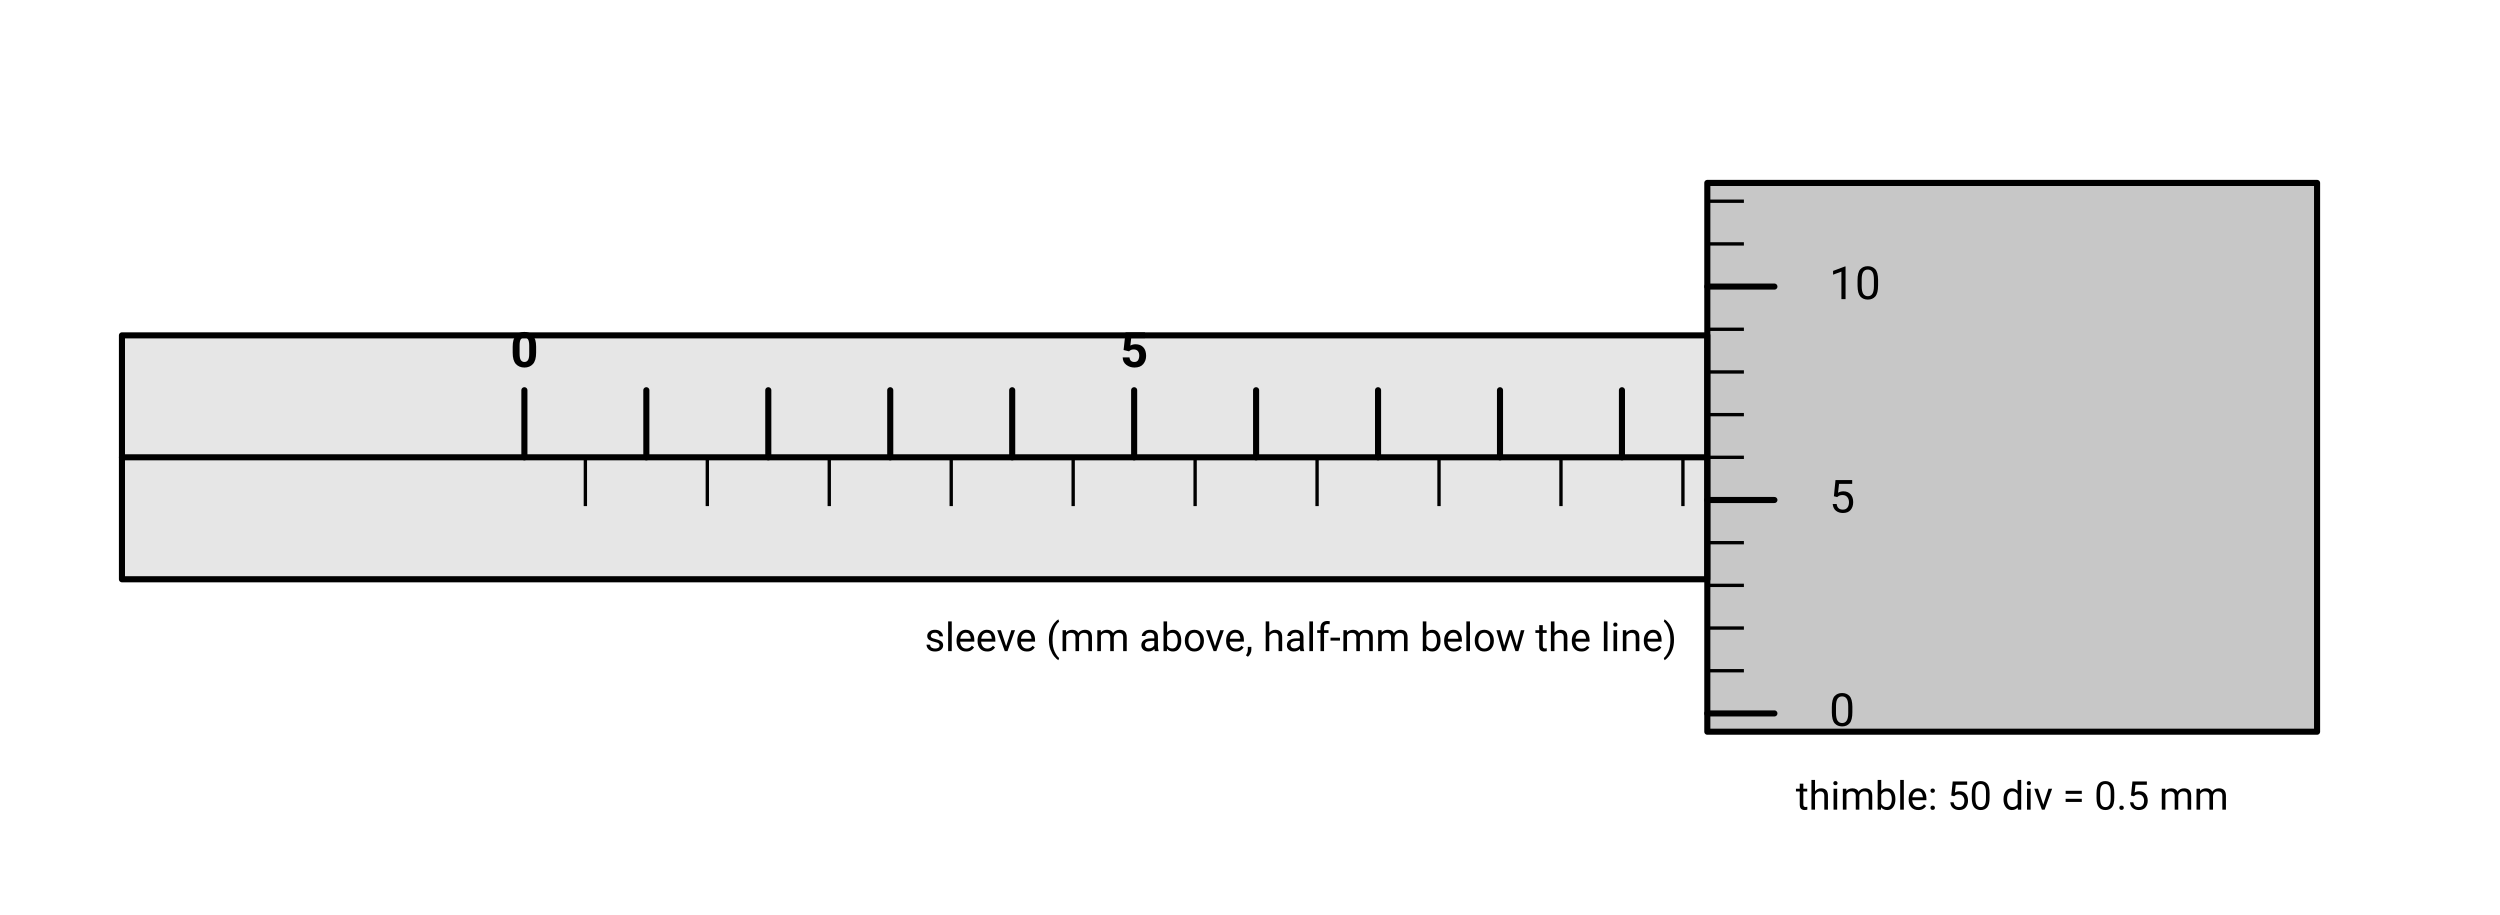
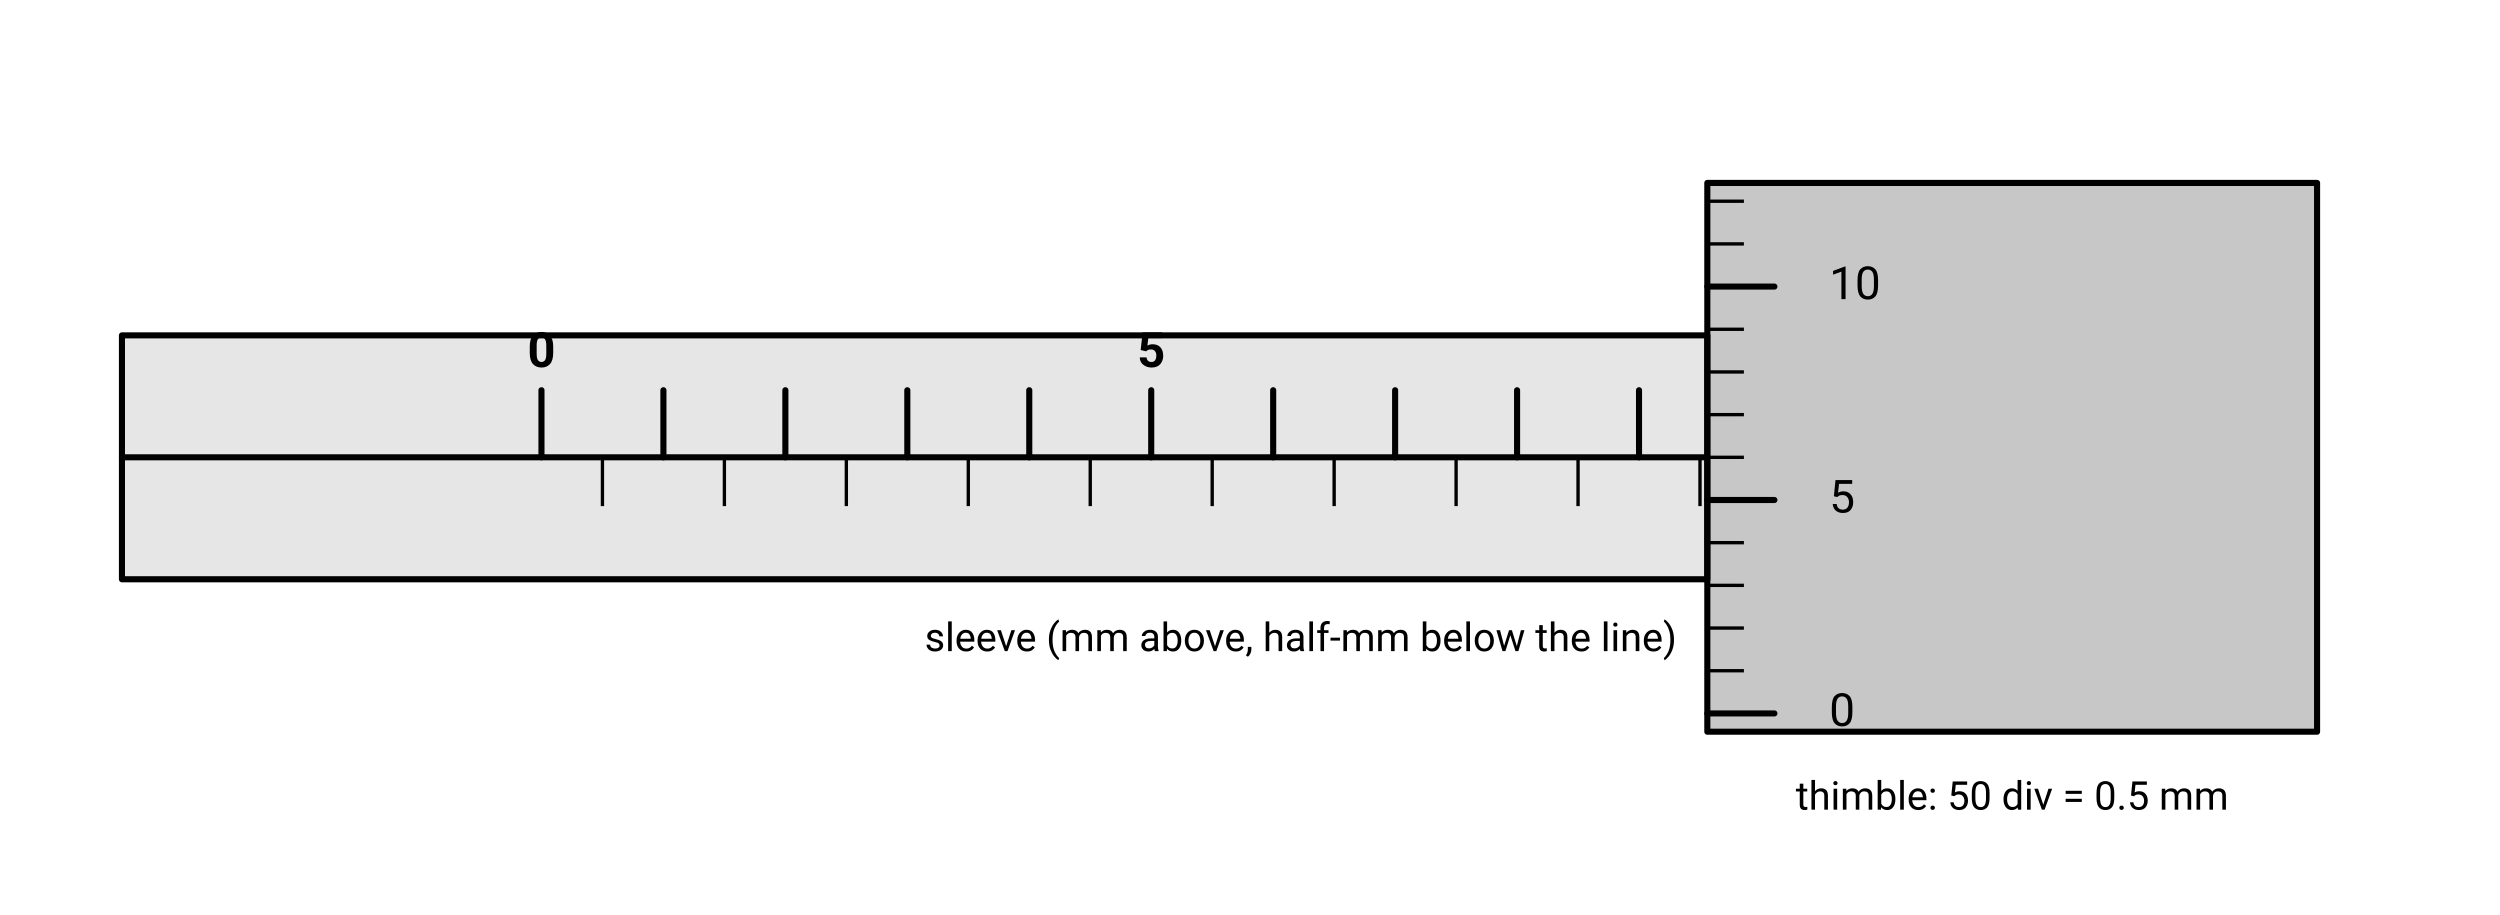
<svg xmlns="http://www.w3.org/2000/svg" viewBox="0 0 820 300" role="img" aria-label="Figure">
  <style>.s{fill:none;stroke:currentColor;stroke-width:2;stroke-linejoin:round;stroke-linecap:round}.thin{fill:none;stroke:currentColor;stroke-width:1.1}.lead{fill:none;stroke:currentColor;stroke-width:1.2;opacity:.85}.f{fill:currentColor;fill-opacity:.10;stroke:currentColor;stroke-width:2;stroke-linejoin:round}.f2{fill:currentColor;fill-opacity:.22;stroke:currentColor;stroke-width:2;stroke-linejoin:round}.k{fill:currentColor;stroke:none}.d{fill:none;stroke:currentColor;stroke-width:1.5;stroke-dasharray:6 4}.cl{fill:none;stroke:currentColor;stroke-width:1;stroke-dasharray:14 4 3 4;opacity:.7}.acc{fill:none;stroke:#e8590c;stroke-width:2.4;stroke-linecap:round}.accf{fill:#e8590c;stroke:none}.acct{fill:#e8590c;stroke:none}.tx{fill:currentColor;font-family:system-ui,-apple-system,"Segoe UI",Roboto,Arial,sans-serif}text{font-family:system-ui,-apple-system,"Segoe UI",Roboto,Arial,sans-serif}</style>
  <rect class="f" x="40.0" y="110.0" width="520.0" height="80.0" rx="0" />
  <line class="s" x1="40.0" y1="150.0" x2="560.0" y2="150.0" />
-   <line class="s" x1="172.0" y1="150.0" x2="172.0" y2="128.0" />
-   <text class="tx" x="172.0" y="116.0" font-size="16" text-anchor="middle" font-weight="bold" dominant-baseline="middle">0</text>
-   <line class="thin" x1="192.0" y1="150.0" x2="192.0" y2="166.0" />
-   <line class="s" x1="212.0" y1="150.0" x2="212.0" y2="128.0" />
-   <line class="thin" x1="232.0" y1="150.0" x2="232.0" y2="166.0" />
-   <line class="s" x1="252.0" y1="150.0" x2="252.0" y2="128.0" />
-   <line class="thin" x1="272.0" y1="150.0" x2="272.0" y2="166.0" />
-   <line class="s" x1="292.0" y1="150.0" x2="292.0" y2="128.0" />
-   <line class="thin" x1="312.0" y1="150.0" x2="312.0" y2="166.0" />
-   <line class="s" x1="332.0" y1="150.0" x2="332.0" y2="128.0" />
-   <line class="thin" x1="352.0" y1="150.0" x2="352.0" y2="166.0" />
-   <line class="s" x1="372.0" y1="150.0" x2="372.0" y2="128.0" />
-   <text class="tx" x="372.0" y="116.0" font-size="16" text-anchor="middle" font-weight="bold" dominant-baseline="middle">5</text>
-   <line class="thin" x1="392.0" y1="150.0" x2="392.0" y2="166.0" />
-   <line class="s" x1="412.0" y1="150.0" x2="412.0" y2="128.0" />
-   <line class="thin" x1="432.0" y1="150.0" x2="432.0" y2="166.0" />
-   <line class="s" x1="452.0" y1="150.0" x2="452.0" y2="128.0" />
-   <line class="thin" x1="472.0" y1="150.0" x2="472.0" y2="166.0" />
-   <line class="s" x1="492.0" y1="150.0" x2="492.0" y2="128.0" />
-   <line class="thin" x1="512.0" y1="150.0" x2="512.0" y2="166.0" />
-   <line class="s" x1="532.0" y1="150.0" x2="532.0" y2="128.0" />
-   <line class="thin" x1="552.0" y1="150.0" x2="552.0" y2="166.0" />
+   <line class="s" x1="177.6" y1="150.0" x2="177.6" y2="128.0" />
+   <text class="tx" x="177.6" y="116.0" font-size="16" text-anchor="middle" font-weight="bold" dominant-baseline="middle">0</text>
+   <line class="thin" x1="197.6" y1="150.0" x2="197.6" y2="166.0" />
+   <line class="s" x1="217.6" y1="150.0" x2="217.6" y2="128.0" />
+   <line class="thin" x1="237.6" y1="150.0" x2="237.6" y2="166.0" />
+   <line class="s" x1="257.6" y1="150.0" x2="257.6" y2="128.0" />
+   <line class="thin" x1="277.6" y1="150.0" x2="277.6" y2="166.0" />
+   <line class="s" x1="297.6" y1="150.0" x2="297.6" y2="128.0" />
+   <line class="thin" x1="317.6" y1="150.0" x2="317.6" y2="166.0" />
+   <line class="s" x1="337.6" y1="150.0" x2="337.6" y2="128.0" />
+   <line class="thin" x1="357.6" y1="150.0" x2="357.6" y2="166.0" />
+   <line class="s" x1="377.6" y1="150.0" x2="377.6" y2="128.0" />
+   <text class="tx" x="377.6" y="116.0" font-size="16" text-anchor="middle" font-weight="bold" dominant-baseline="middle">5</text>
+   <line class="thin" x1="397.6" y1="150.0" x2="397.6" y2="166.0" />
+   <line class="s" x1="417.6" y1="150.0" x2="417.6" y2="128.0" />
+   <line class="thin" x1="437.6" y1="150.0" x2="437.6" y2="166.0" />
+   <line class="s" x1="457.6" y1="150.0" x2="457.6" y2="128.0" />
+   <line class="thin" x1="477.6" y1="150.0" x2="477.6" y2="166.0" />
+   <line class="s" x1="497.6" y1="150.0" x2="497.6" y2="128.0" />
+   <line class="thin" x1="517.6" y1="150.0" x2="517.6" y2="166.0" />
+   <line class="s" x1="537.6" y1="150.0" x2="537.6" y2="128.0" />
+   <line class="thin" x1="557.6" y1="150.0" x2="557.6" y2="166.0" />
  <rect class="f2" x="560.0" y="60.0" width="200.0" height="180.0" rx="0" />
  <line class="s" x1="560.0" y1="234.0" x2="582.0" y2="234.0" />
  <text class="tx" x="600.0" y="234.0" font-size="15" text-anchor="start" font-weight="normal" dominant-baseline="middle">0</text>
  <line class="thin" x1="560.0" y1="220.0" x2="572.0" y2="220.0" />
  <line class="thin" x1="560.0" y1="206.0" x2="572.0" y2="206.0" />
  <line class="thin" x1="560.0" y1="192.0" x2="572.0" y2="192.0" />
  <line class="thin" x1="560.0" y1="178.0" x2="572.0" y2="178.0" />
  <line class="s" x1="560.0" y1="164.0" x2="582.0" y2="164.0" />
  <text class="tx" x="600.0" y="164.0" font-size="15" text-anchor="start" font-weight="normal" dominant-baseline="middle">5</text>
  <line class="thin" x1="560.0" y1="150.0" x2="572.0" y2="150.0" />
  <line class="thin" x1="560.0" y1="136.0" x2="572.0" y2="136.0" />
  <line class="thin" x1="560.0" y1="122.0" x2="572.0" y2="122.0" />
  <line class="thin" x1="560.0" y1="108.0" x2="572.0" y2="108.0" />
  <line class="s" x1="560.0" y1="94.0" x2="582.0" y2="94.0" />
  <text class="tx" x="600.0" y="94.0" font-size="15" text-anchor="start" font-weight="normal" dominant-baseline="middle">10</text>
  <line class="thin" x1="560.0" y1="80.0" x2="572.0" y2="80.0" />
  <line class="thin" x1="560.0" y1="66.0" x2="572.0" y2="66.0" />
  <text class="tx" x="550.0" y="210.0" font-size="13" text-anchor="end" font-weight="normal" dominant-baseline="middle">sleeve (mm above, half-mm below the line)</text>
  <text class="tx" x="660.0" y="262.0" font-size="13" text-anchor="middle" font-weight="normal" dominant-baseline="middle">thimble: 50 div = 0.5 mm</text>
</svg>
